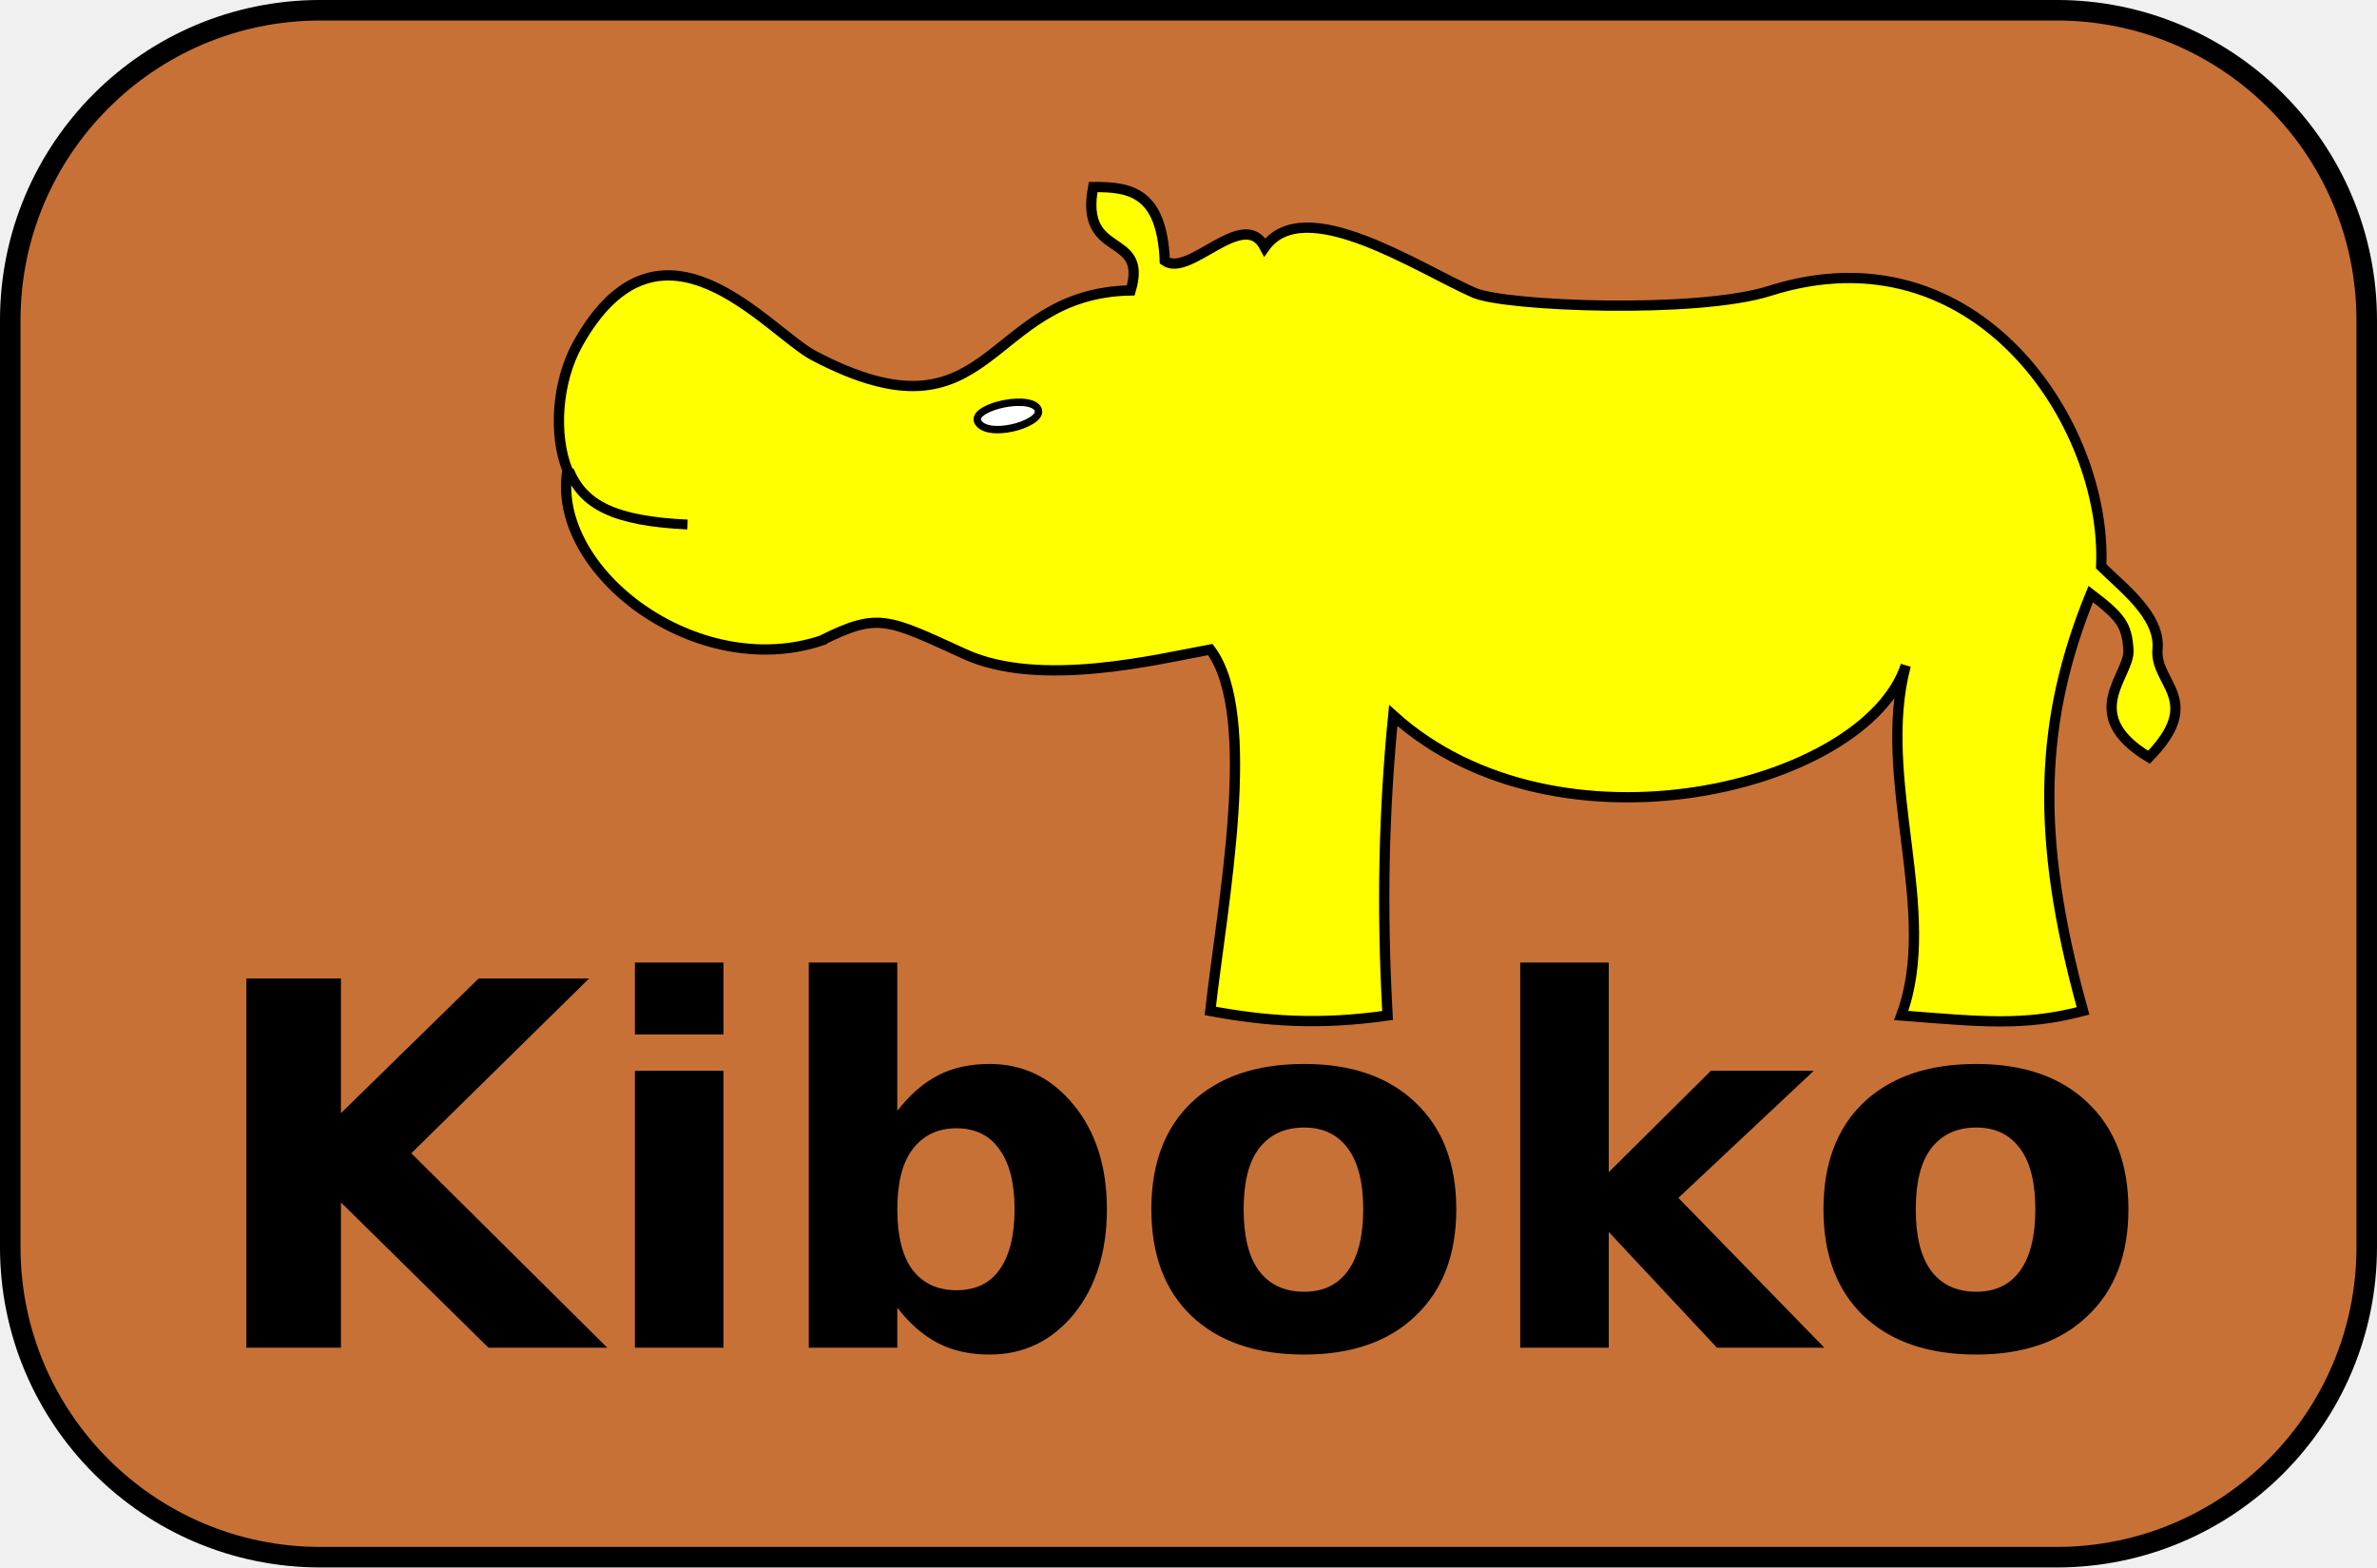
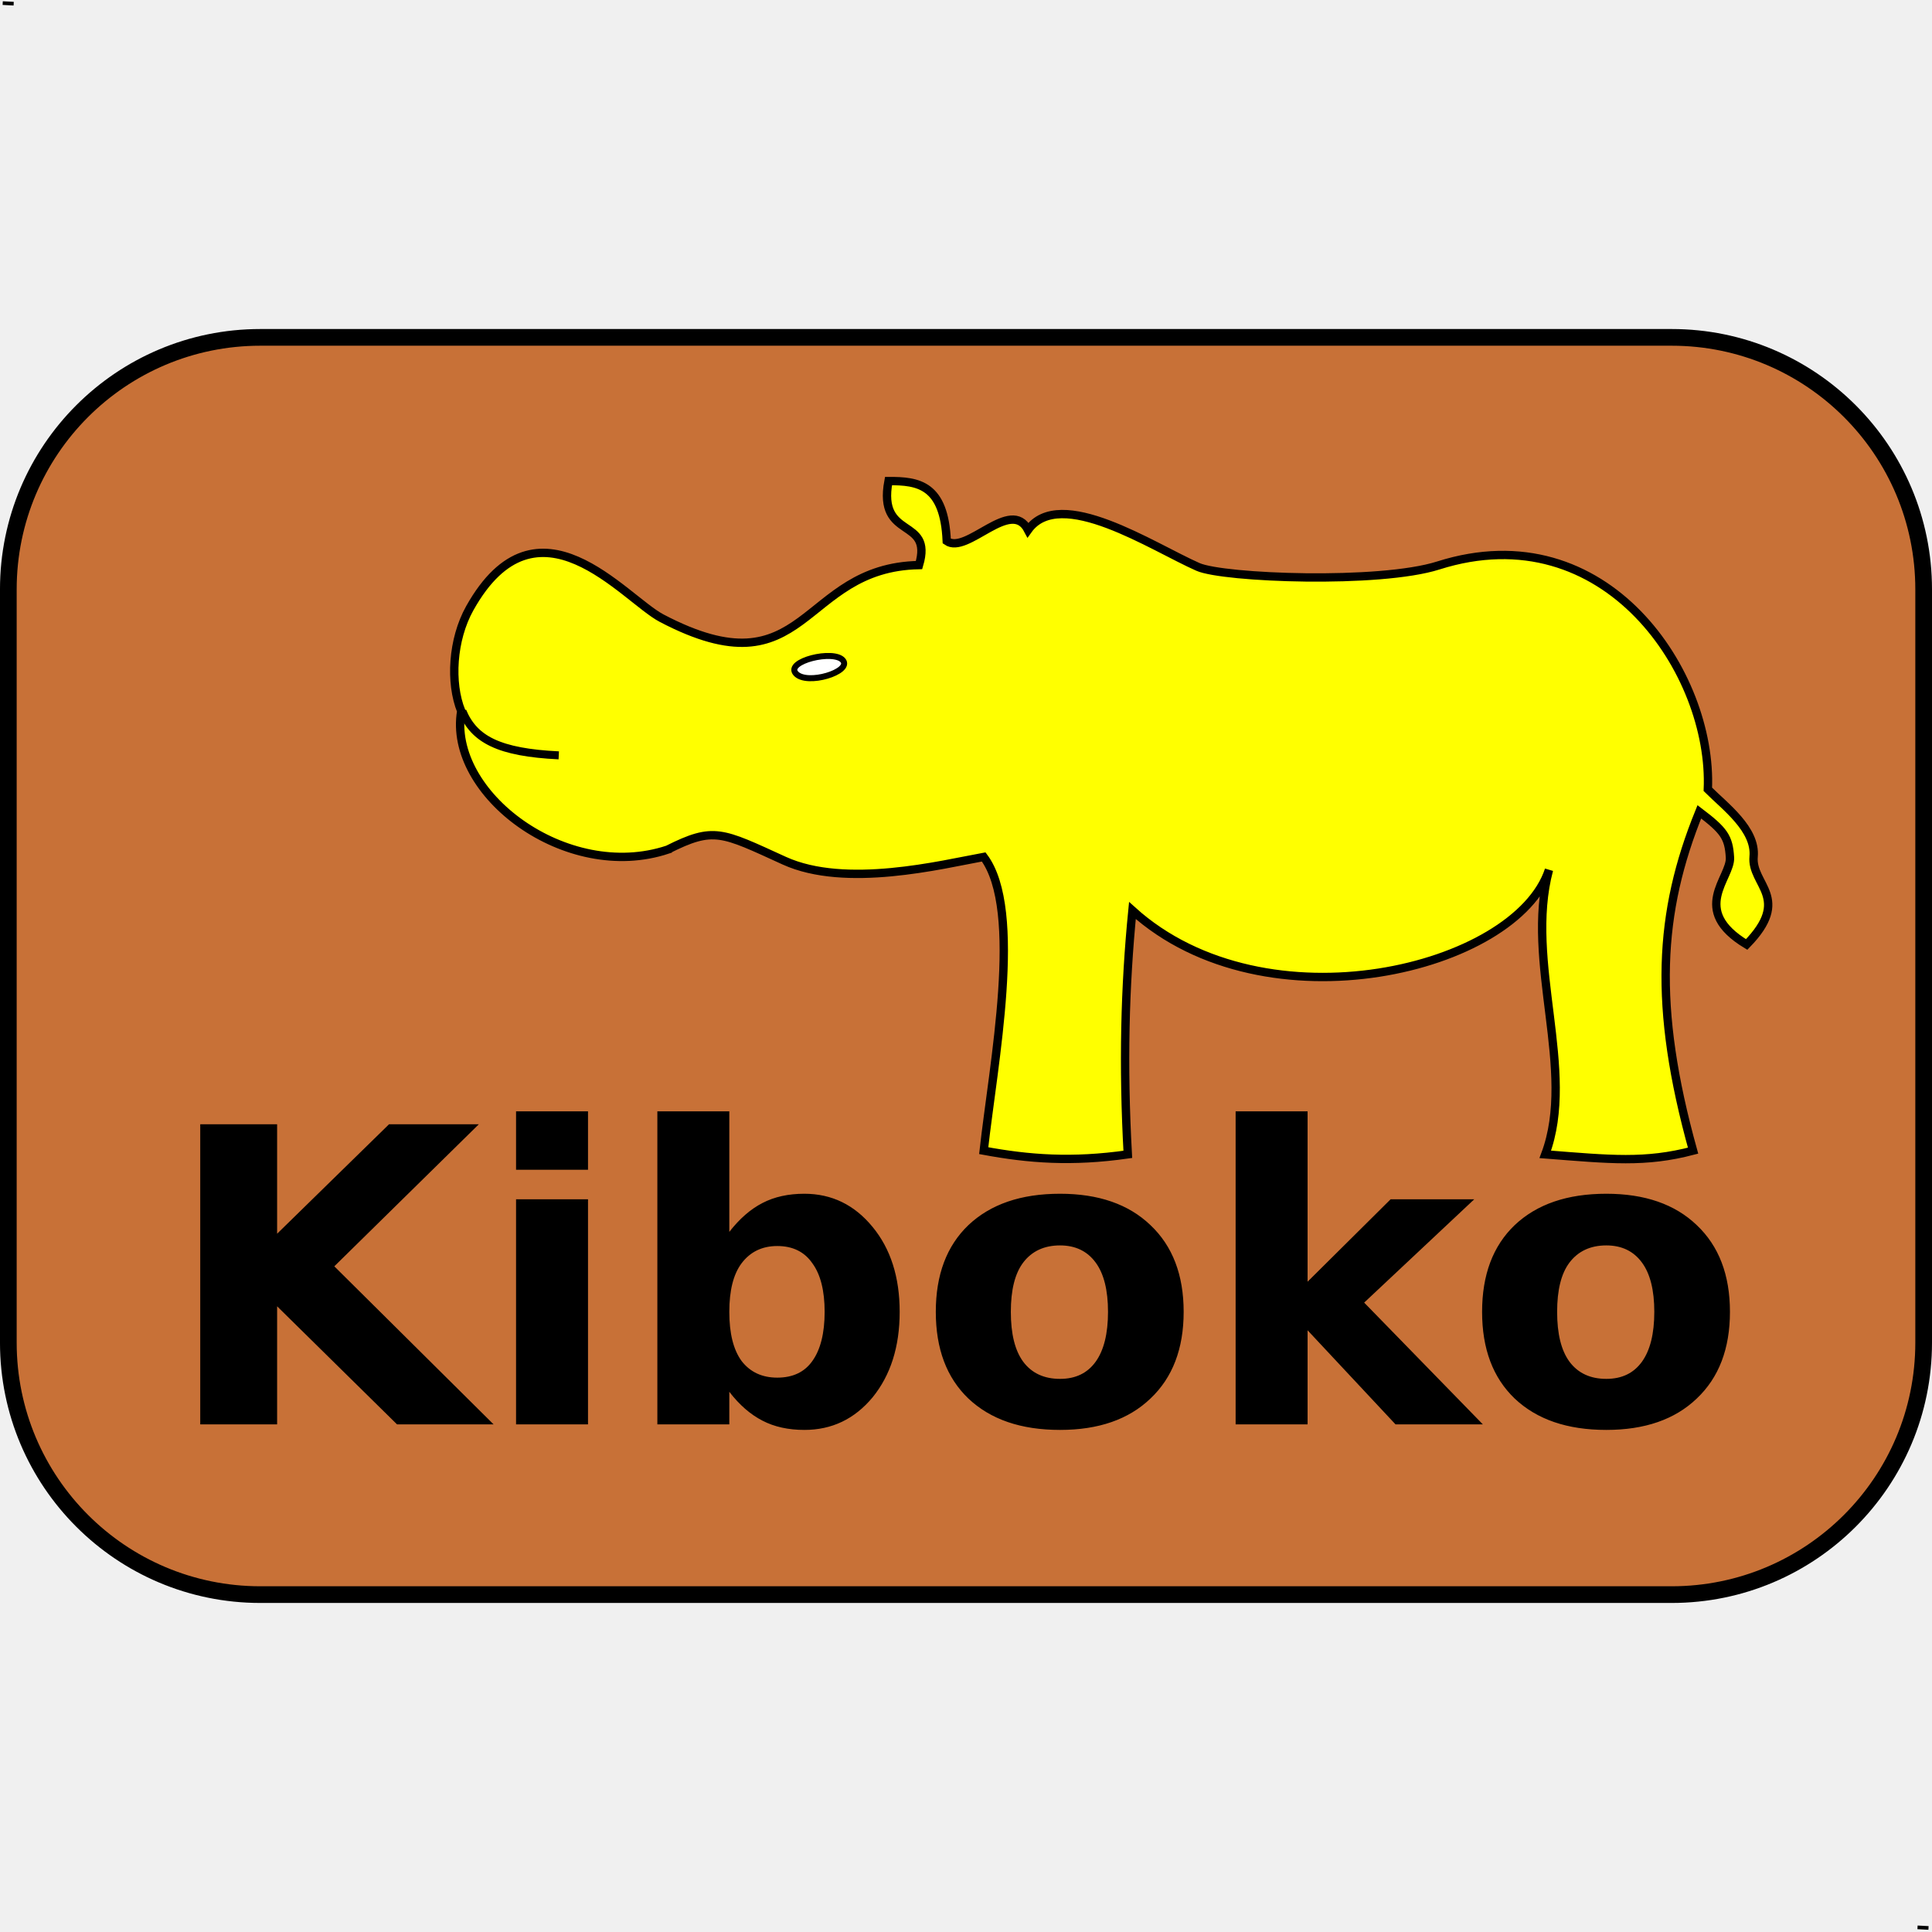
- <svg xmlns="http://www.w3.org/2000/svg" width="525.443" height="346.462" id="svg2" version="1.1">
+ <svg xmlns="http://www.w3.org/2000/svg" width="525.44" height="525.44" id="svg2" version="1.1">
  <defs id="defs4">
    </defs>
-   <g id="layer1" transform="translate(-120.3587,-287.8999)">
+   <g id="layer1" transform="translate(-120.3587,-108.9215)">
    <g id="g4011" transform="matrix(10.70498,0,0,10.70498,-5046.744,-150.9665)">
-       <rect ry="6.402" y="41.208" x="482.894" height="31.941" width="48.66" id="rect3797" style="fill:#c87137;fill-opacity:1;stroke:#000000;stroke-width:0.424;stroke-miterlimit:4;stroke-dasharray:none" rx="6.402" />
-       <path id="path3016" d="m 499.648,54.22 c 1.17,-0.584 1.357,-0.448 2.957,0.282 1.561,0.712 3.998,0.101 5.069,-0.094 1.015,1.355 0.244,5.262 0,7.462 1.147,0.213 2.237,0.297 3.661,0.094 -0.126,-2.27 -0.074,-4.259 0.117,-6.195 3.4,3.072 9.756,1.485 10.583,-1.033 -0.626,2.344 0.705,5.097 -0.094,7.228 1.656,0.13 2.538,0.225 3.755,-0.094 -1.022,-3.674 -0.878,-6.056 0.159,-8.608 0.62,0.471 0.748,0.637 0.778,1.161 0.031,0.523 -1.035,1.329 0.424,2.209 1.156,-1.186 0.111,-1.513 0.177,-2.232 0.064,-0.693 -0.728,-1.275 -1.163,-1.71 0.128,-2.935 -2.581,-7.042 -6.847,-5.687 -1.495,0.475 -5.458,0.322 -6.106,0.037 -1.151,-0.506 -3.506,-2.075 -4.318,-0.939 -0.437,-0.842 -1.554,0.639 -2.065,0.282 -0.062,-1.43 -0.719,-1.53 -1.48,-1.524 -0.286,1.522 1.144,0.897 0.776,2.134 -3.043,0.056 -2.813,3.303 -6.539,1.349 -0.953,-0.5 -3.16,-3.313 -4.874,-0.254 -0.447,0.798 -0.507,1.901 -0.218,2.615 -0.353,2.094 2.668,4.378 5.248,3.518 z" style="fill:#ffff00;stroke:#000000;stroke-width:0.212;stroke-linecap:butt;stroke-linejoin:miter;stroke-miterlimit:4;stroke-opacity:1;stroke-dasharray:none" />
-       <path id="path3010" d="m 494.43,50.705 c 0.297,0.717 0.927,1.049 2.448,1.122" style="fill:#ffff00;stroke:#000000;stroke-width:0.203;stroke-linecap:butt;stroke-linejoin:miter;stroke-miterlimit:4;stroke-opacity:1;stroke-dasharray:none" />
-       <path id="path3018" d="m 504.099,49.416 c -0.227,-0.286 -1.475,0.019 -1.197,0.331 0.278,0.311 1.423,-0.045 1.197,-0.331 z" style="fill:#ffffff;stroke:#000000;stroke-width:0.153;stroke-linecap:butt;stroke-linejoin:miter;stroke-miterlimit:4;stroke-opacity:1;stroke-dasharray:none" />
-       <text id="text3793" y="68.823" x="486.8" style="font-size:10.474px;font-style:normal;font-variant:normal;font-weight:bold;font-stretch:normal;text-align:start;line-height:125%;letter-spacing:0px;word-spacing:0px;text-anchor:start;fill:#000000;fill-opacity:1;stroke:none;font-family:Times New Roman;-inkscape-font-specification:Sans Bold" xml:space="preserve">
-         <tspan style="font-style:normal;font-variant:normal;font-weight:bold;font-stretch:normal;font-family:DejaVu Sans;-inkscape-font-specification:DejaVu Sans Bold" y="68.823" x="486.8" id="tspan3795">Kiboko</tspan>
-       </text>
+       <g id="g2990" transform="translate(-1.2370527e-4,-8.359585)">
+         <rect rx="6.402" style="fill:#c87137;fill-opacity:1;stroke:#000000;stroke-width:0.424;stroke-miterlimit:4;stroke-dasharray:none" id="rect3797" width="48.66" height="31.941" x="482.894" y="41.208" ry="6.402" />
+         <path style="fill:#ffff00;stroke:#000000;stroke-width:0.212;stroke-linecap:butt;stroke-linejoin:miter;stroke-miterlimit:4;stroke-opacity:1;stroke-dasharray:none" d="m 499.648,54.22 c 1.17,-0.584 1.357,-0.448 2.957,0.282 1.561,0.712 3.998,0.101 5.069,-0.094 1.015,1.355 0.244,5.262 0,7.462 1.147,0.213 2.237,0.297 3.661,0.094 -0.126,-2.27 -0.074,-4.259 0.117,-6.195 3.4,3.072 9.756,1.485 10.583,-1.033 -0.626,2.344 0.705,5.097 -0.094,7.228 1.656,0.13 2.538,0.225 3.755,-0.094 -1.022,-3.674 -0.878,-6.056 0.159,-8.608 0.62,0.471 0.748,0.637 0.778,1.161 0.031,0.523 -1.035,1.329 0.424,2.209 1.156,-1.186 0.111,-1.513 0.177,-2.232 0.064,-0.693 -0.728,-1.275 -1.163,-1.71 0.128,-2.935 -2.581,-7.042 -6.847,-5.687 -1.495,0.475 -5.458,0.322 -6.106,0.037 -1.151,-0.506 -3.506,-2.075 -4.318,-0.939 -0.437,-0.842 -1.554,0.639 -2.065,0.282 -0.062,-1.43 -0.719,-1.53 -1.48,-1.524 -0.286,1.522 1.144,0.897 0.776,2.134 -3.043,0.056 -2.813,3.303 -6.539,1.349 -0.953,-0.5 -3.16,-3.313 -4.874,-0.254 -0.447,0.798 -0.507,1.901 -0.218,2.615 -0.353,2.094 2.668,4.378 5.248,3.518 z" id="path3016" />
+         <path style="fill:#ffff00;stroke:#000000;stroke-width:0.203;stroke-linecap:butt;stroke-linejoin:miter;stroke-miterlimit:4;stroke-opacity:1;stroke-dasharray:none" d="m 494.43,50.705 c 0.297,0.717 0.927,1.049 2.448,1.122" id="path3010" />
+         <path style="fill:#ffffff;stroke:#000000;stroke-width:0.153;stroke-linecap:butt;stroke-linejoin:miter;stroke-miterlimit:4;stroke-opacity:1;stroke-dasharray:none" d="m 504.099,49.416 c -0.227,-0.286 -1.475,0.019 -1.197,0.331 0.278,0.311 1.423,-0.045 1.197,-0.331 z" id="path3018" />
+         <text xml:space="preserve" style="font-size:10.474px;font-style:normal;font-variant:normal;font-weight:bold;font-stretch:normal;text-align:start;line-height:125%;letter-spacing:0px;word-spacing:0px;text-anchor:start;fill:#000000;fill-opacity:1;stroke:none;font-family:Times New Roman;-inkscape-font-specification:Sans Bold" x="486.8" y="68.823" id="text3793">
+           <tspan id="tspan3795" x="486.8" y="68.823" style="font-style:normal;font-variant:normal;font-weight:bold;font-stretch:normal;font-family:DejaVu Sans;-inkscape-font-specification:DejaVu Sans Bold">Kiboko</tspan>
+         </text>
+       </g>
+       <path style="fill:none;stroke:#000000;stroke-width:0.093px;stroke-linecap:butt;stroke-linejoin:miter;stroke-opacity:1" d="m 482.751,24.356 0.279,0.015" id="path2993" />
+       <path style="fill:none;stroke:#000000;stroke-width:0.093px;stroke-linecap:butt;stroke-linejoin:miter;stroke-opacity:1" d="m 531.398,73.243 0.279,0.015" id="path2993-0" />
    </g>
  </g>
</svg>
